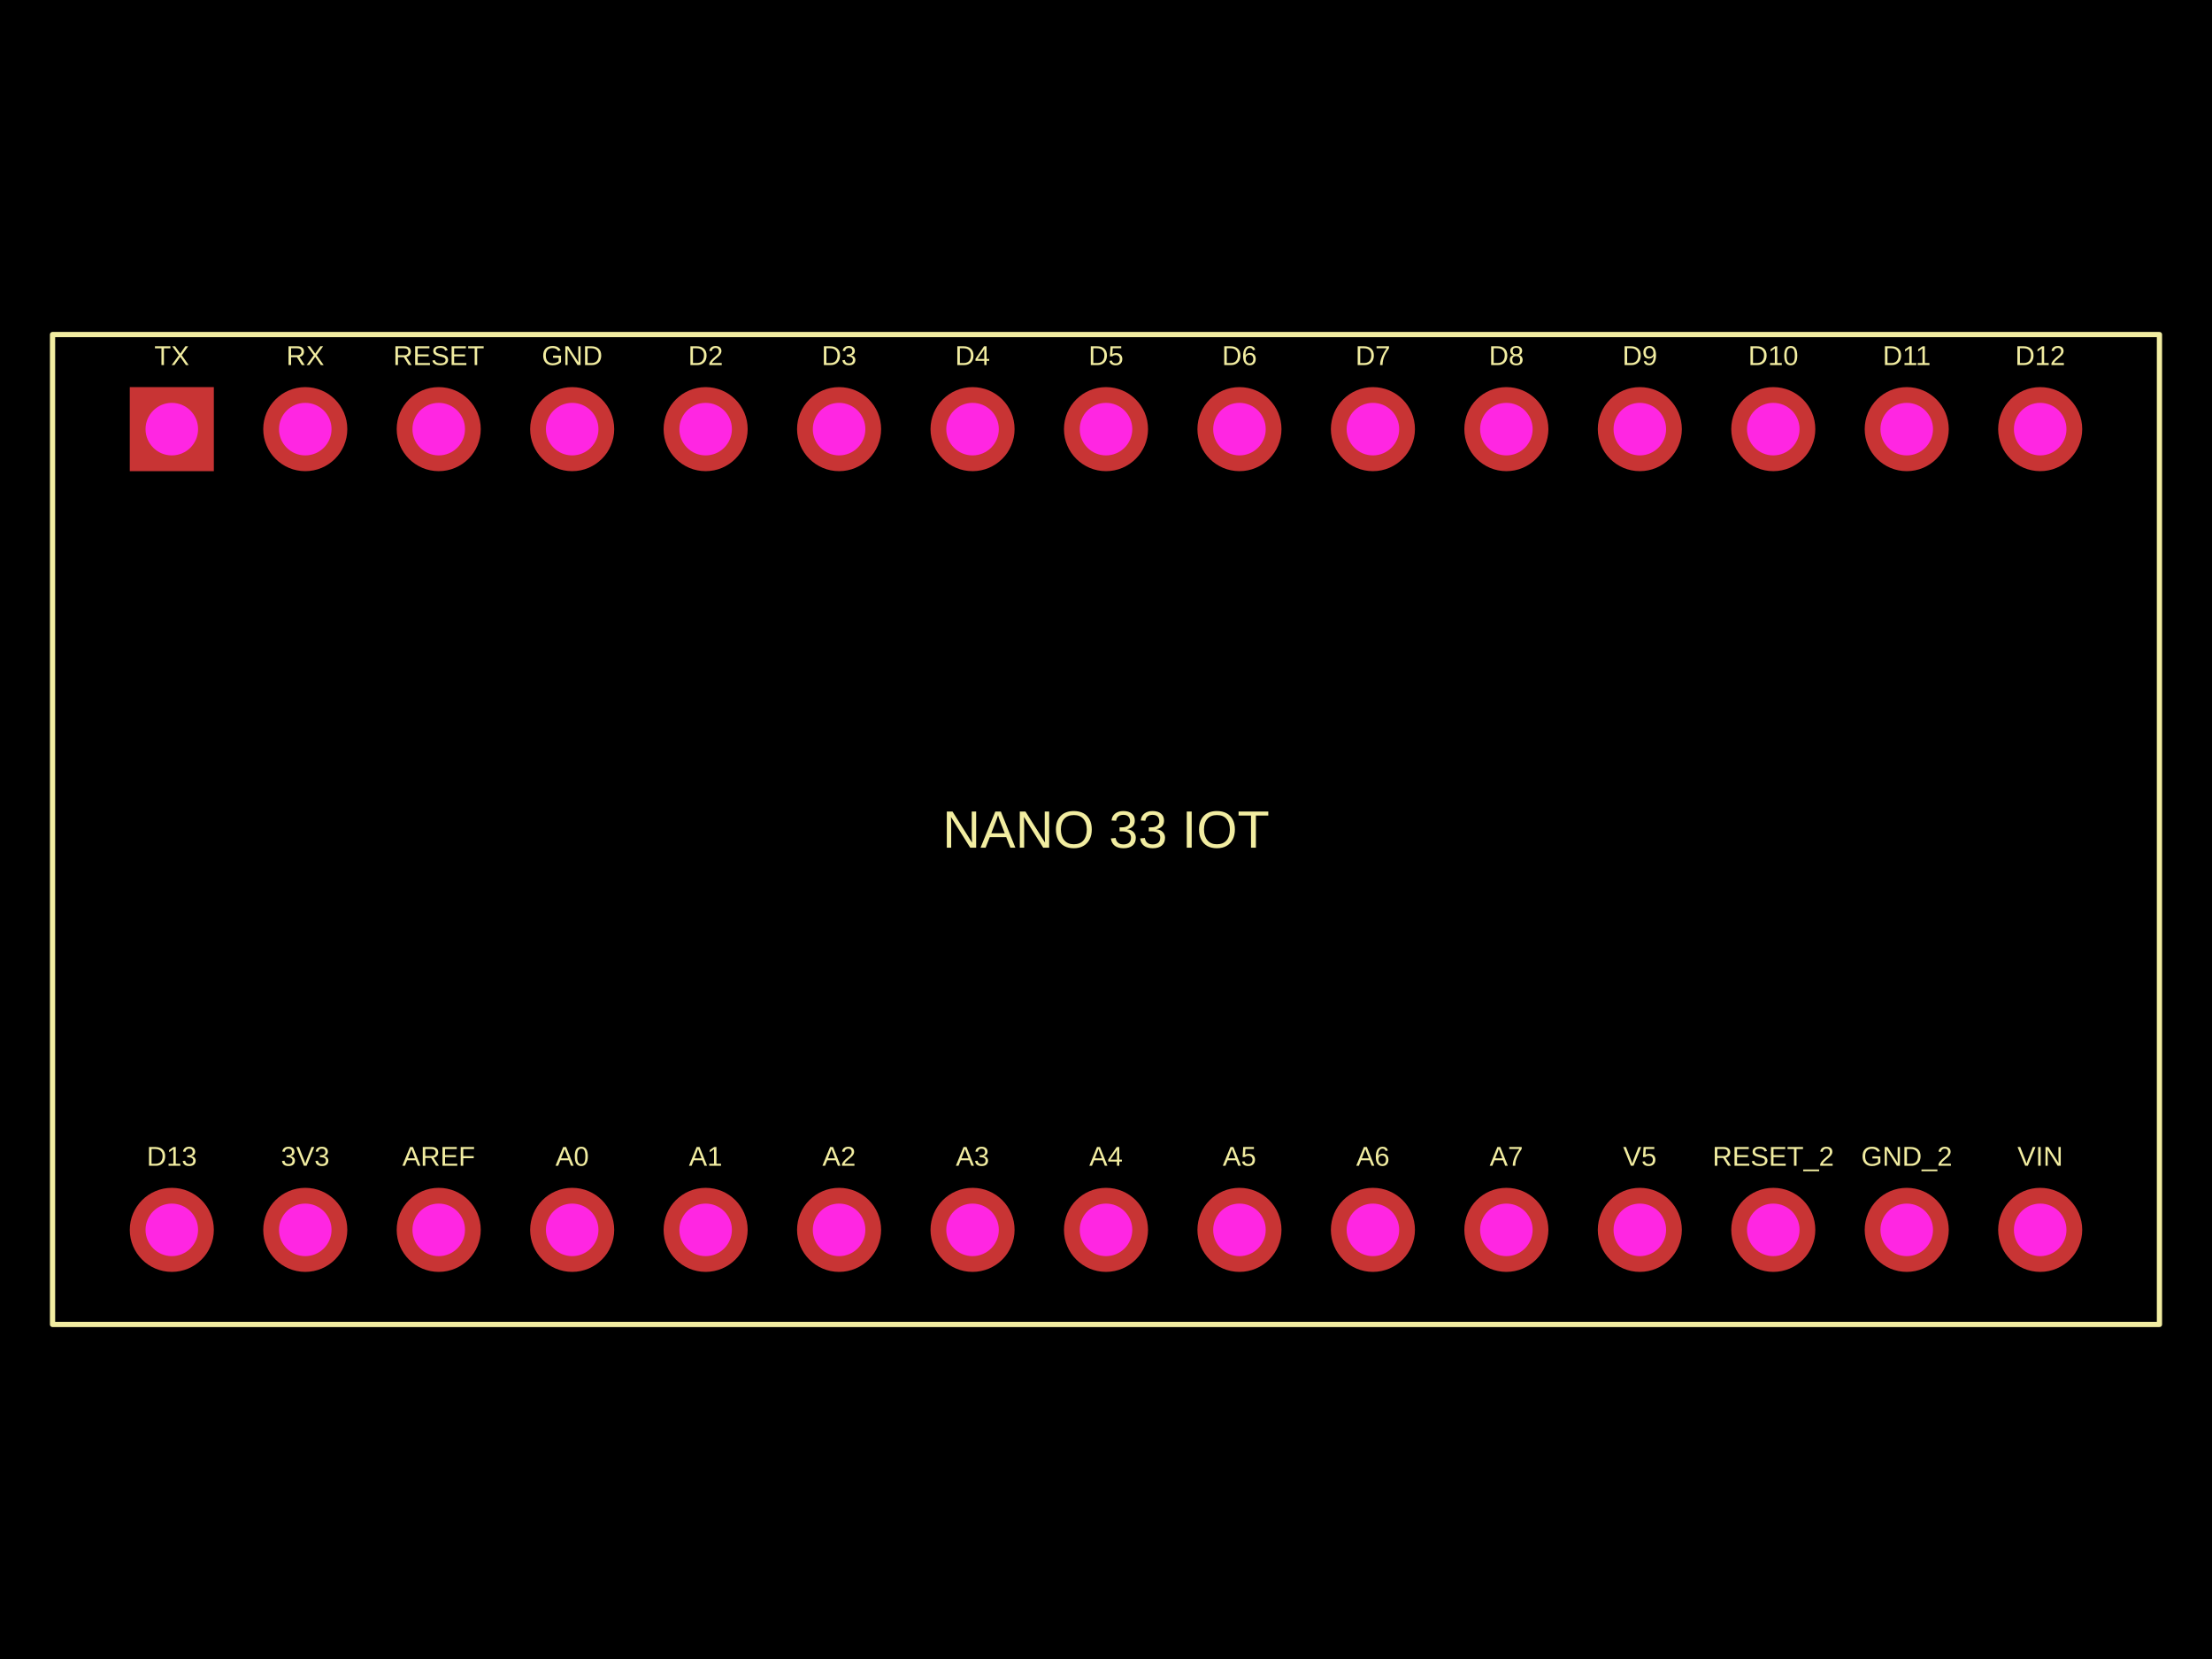
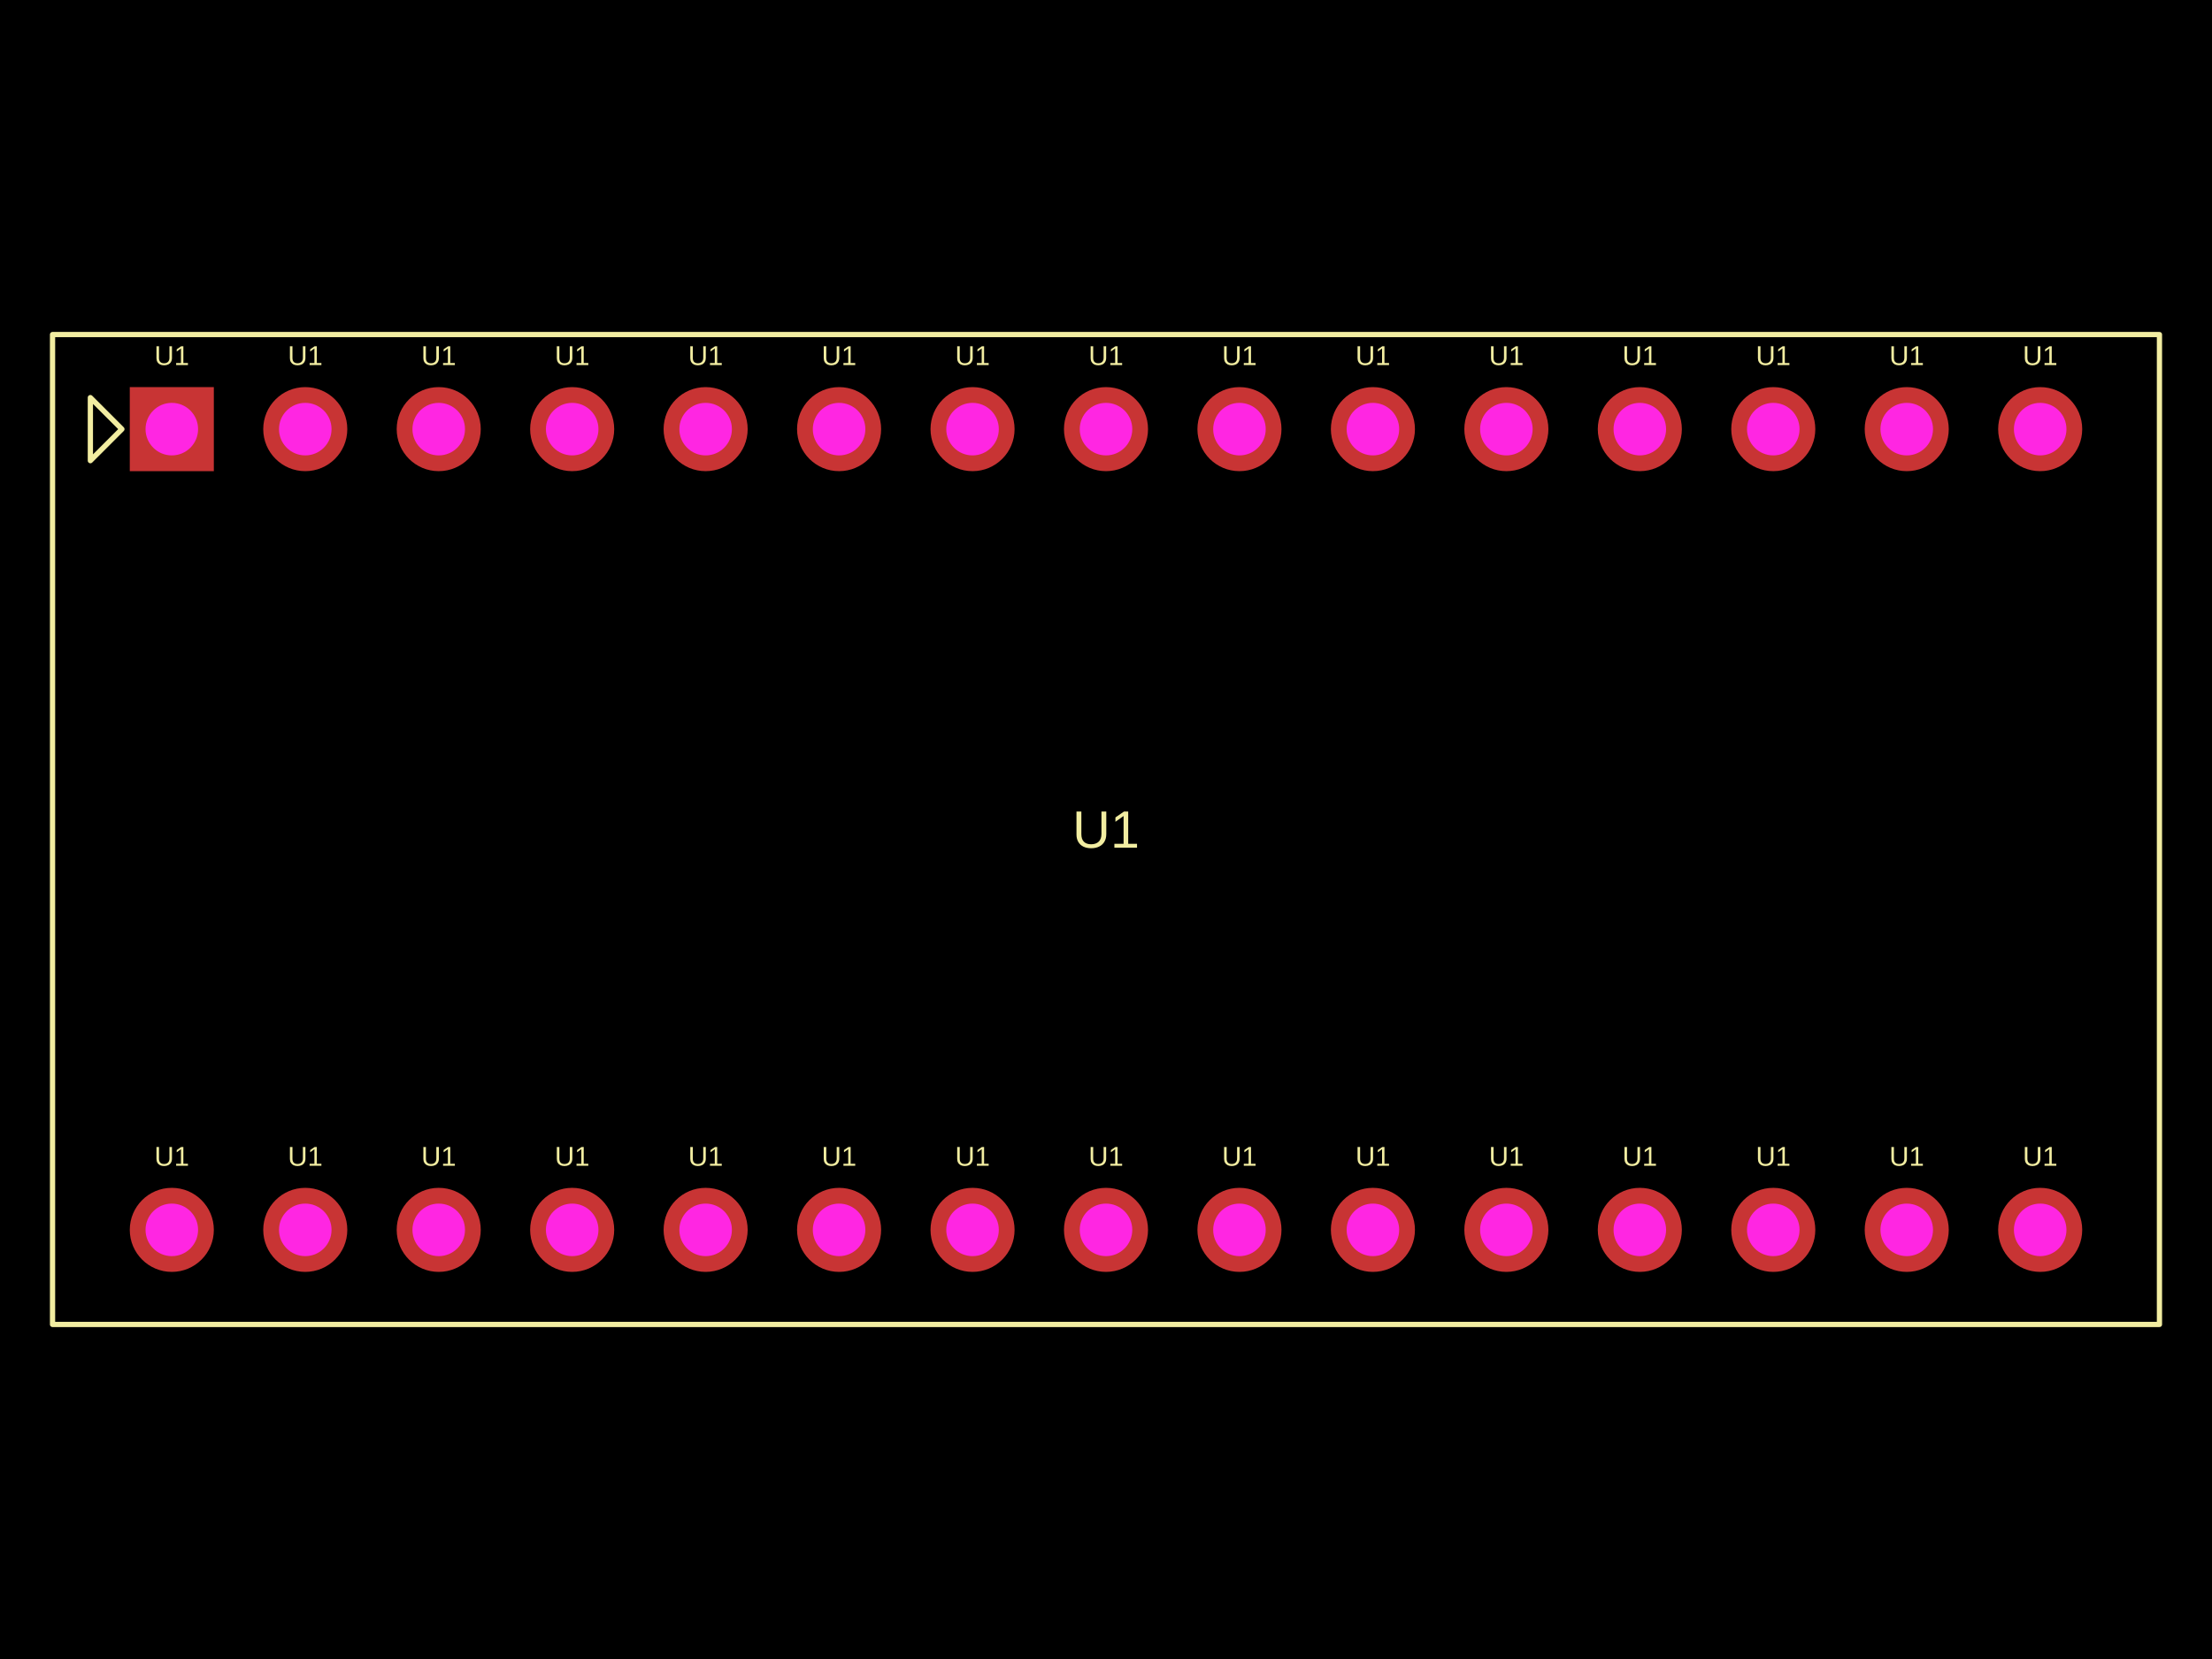
<svg xmlns="http://www.w3.org/2000/svg" width="800" height="600" data-software-used-string="@tscircuit/core@0.0.1580">
  <style />
  <rect class="boundary" x="0" y="0" fill="#000" width="800" height="600" data-type="pcb_background" data-pcb-layer="global" />
  <rect class="pcb-boundary" fill="none" stroke="#fff" stroke-width="0.3" x="19.002" y="120.998" width="761.995" height="358.005" data-type="pcb_boundary" data-pcb-layer="global" />
-   <text x="0" y="0" dx="0" dy="0" fill="#f2eda1" font-family="Arial, sans-serif" font-size="9.881" text-anchor="middle" dominant-baseline="central" transform="matrix(1,0,0,1,62.13777,128.5986)" class="pcb-silkscreen-text pcb-silkscreen-top" data-pcb-silkscreen-text-id="pcb_silkscreen_text_0" stroke="none" data-type="pcb_silkscreen_text" data-pcb-layer="top">TX</text>
-   <text x="0" y="0" dx="0" dy="0" fill="#f2eda1" font-family="Arial, sans-serif" font-size="9.881" text-anchor="middle" dominant-baseline="central" transform="matrix(1,0,0,1,110.4038,128.5986)" class="pcb-silkscreen-text pcb-silkscreen-top" data-pcb-silkscreen-text-id="pcb_silkscreen_text_1" stroke="none" data-type="pcb_silkscreen_text" data-pcb-layer="top">RX</text>
-   <text x="0" y="0" dx="0" dy="0" fill="#f2eda1" font-family="Arial, sans-serif" font-size="9.881" text-anchor="middle" dominant-baseline="central" transform="matrix(1,0,0,1,158.6698,128.5986)" class="pcb-silkscreen-text pcb-silkscreen-top" data-pcb-silkscreen-text-id="pcb_silkscreen_text_2" stroke="none" data-type="pcb_silkscreen_text" data-pcb-layer="top">RESET</text>
-   <text x="0" y="0" dx="0" dy="0" fill="#f2eda1" font-family="Arial, sans-serif" font-size="9.881" text-anchor="middle" dominant-baseline="central" transform="matrix(1,0,0,1,206.9359,128.5986)" class="pcb-silkscreen-text pcb-silkscreen-top" data-pcb-silkscreen-text-id="pcb_silkscreen_text_3" stroke="none" data-type="pcb_silkscreen_text" data-pcb-layer="top">GND</text>
-   <text x="0" y="0" dx="0" dy="0" fill="#f2eda1" font-family="Arial, sans-serif" font-size="9.881" text-anchor="middle" dominant-baseline="central" transform="matrix(1,0,0,1,255.2019,128.5986)" class="pcb-silkscreen-text pcb-silkscreen-top" data-pcb-silkscreen-text-id="pcb_silkscreen_text_4" stroke="none" data-type="pcb_silkscreen_text" data-pcb-layer="top">D2</text>
-   <text x="0" y="0" dx="0" dy="0" fill="#f2eda1" font-family="Arial, sans-serif" font-size="9.881" text-anchor="middle" dominant-baseline="central" transform="matrix(1,0,0,1,303.4679,128.5986)" class="pcb-silkscreen-text pcb-silkscreen-top" data-pcb-silkscreen-text-id="pcb_silkscreen_text_5" stroke="none" data-type="pcb_silkscreen_text" data-pcb-layer="top">D3</text>
-   <text x="0" y="0" dx="0" dy="0" fill="#f2eda1" font-family="Arial, sans-serif" font-size="9.881" text-anchor="middle" dominant-baseline="central" transform="matrix(1,0,0,1,351.734,128.5986)" class="pcb-silkscreen-text pcb-silkscreen-top" data-pcb-silkscreen-text-id="pcb_silkscreen_text_6" stroke="none" data-type="pcb_silkscreen_text" data-pcb-layer="top">D4</text>
-   <text x="0" y="0" dx="0" dy="0" fill="#f2eda1" font-family="Arial, sans-serif" font-size="9.881" text-anchor="middle" dominant-baseline="central" transform="matrix(1,0,0,1,400,128.5986)" class="pcb-silkscreen-text pcb-silkscreen-top" data-pcb-silkscreen-text-id="pcb_silkscreen_text_7" stroke="none" data-type="pcb_silkscreen_text" data-pcb-layer="top">D5</text>
-   <text x="0" y="0" dx="0" dy="0" fill="#f2eda1" font-family="Arial, sans-serif" font-size="9.881" text-anchor="middle" dominant-baseline="central" transform="matrix(1,0,0,1,448.266,128.5986)" class="pcb-silkscreen-text pcb-silkscreen-top" data-pcb-silkscreen-text-id="pcb_silkscreen_text_8" stroke="none" data-type="pcb_silkscreen_text" data-pcb-layer="top">D6</text>
-   <text x="0" y="0" dx="0" dy="0" fill="#f2eda1" font-family="Arial, sans-serif" font-size="9.881" text-anchor="middle" dominant-baseline="central" transform="matrix(1,0,0,1,496.5321,128.5986)" class="pcb-silkscreen-text pcb-silkscreen-top" data-pcb-silkscreen-text-id="pcb_silkscreen_text_9" stroke="none" data-type="pcb_silkscreen_text" data-pcb-layer="top">D7</text>
-   <text x="0" y="0" dx="0" dy="0" fill="#f2eda1" font-family="Arial, sans-serif" font-size="9.881" text-anchor="middle" dominant-baseline="central" transform="matrix(1,0,0,1,544.7981,128.5986)" class="pcb-silkscreen-text pcb-silkscreen-top" data-pcb-silkscreen-text-id="pcb_silkscreen_text_10" stroke="none" data-type="pcb_silkscreen_text" data-pcb-layer="top">D8</text>
-   <text x="0" y="0" dx="0" dy="0" fill="#f2eda1" font-family="Arial, sans-serif" font-size="9.881" text-anchor="middle" dominant-baseline="central" transform="matrix(1,0,0,1,593.0641,128.5986)" class="pcb-silkscreen-text pcb-silkscreen-top" data-pcb-silkscreen-text-id="pcb_silkscreen_text_11" stroke="none" data-type="pcb_silkscreen_text" data-pcb-layer="top">D9</text>
-   <text x="0" y="0" dx="0" dy="0" fill="#f2eda1" font-family="Arial, sans-serif" font-size="9.881" text-anchor="middle" dominant-baseline="central" transform="matrix(1,0,0,1,641.3302,128.5986)" class="pcb-silkscreen-text pcb-silkscreen-top" data-pcb-silkscreen-text-id="pcb_silkscreen_text_12" stroke="none" data-type="pcb_silkscreen_text" data-pcb-layer="top">D10</text>
-   <text x="0" y="0" dx="0" dy="0" fill="#f2eda1" font-family="Arial, sans-serif" font-size="9.881" text-anchor="middle" dominant-baseline="central" transform="matrix(1,0,0,1,689.5962,128.5986)" class="pcb-silkscreen-text pcb-silkscreen-top" data-pcb-silkscreen-text-id="pcb_silkscreen_text_13" stroke="none" data-type="pcb_silkscreen_text" data-pcb-layer="top">D11</text>
-   <text x="0" y="0" dx="0" dy="0" fill="#f2eda1" font-family="Arial, sans-serif" font-size="9.881" text-anchor="middle" dominant-baseline="central" transform="matrix(1,0,0,1,737.8622,128.5986)" class="pcb-silkscreen-text pcb-silkscreen-top" data-pcb-silkscreen-text-id="pcb_silkscreen_text_14" stroke="none" data-type="pcb_silkscreen_text" data-pcb-layer="top">D12</text>
-   <text x="0" y="0" dx="0" dy="0" fill="#f2eda1" font-family="Arial, sans-serif" font-size="9.881" text-anchor="middle" dominant-baseline="central" transform="matrix(1,0,0,1,62.13777,418.1948)" class="pcb-silkscreen-text pcb-silkscreen-top" data-pcb-silkscreen-text-id="pcb_silkscreen_text_15" stroke="none" data-type="pcb_silkscreen_text" data-pcb-layer="top">D13</text>
-   <text x="0" y="0" dx="0" dy="0" fill="#f2eda1" font-family="Arial, sans-serif" font-size="9.881" text-anchor="middle" dominant-baseline="central" transform="matrix(1,0,0,1,110.4038,418.1948)" class="pcb-silkscreen-text pcb-silkscreen-top" data-pcb-silkscreen-text-id="pcb_silkscreen_text_16" stroke="none" data-type="pcb_silkscreen_text" data-pcb-layer="top">3V3</text>
-   <text x="0" y="0" dx="0" dy="0" fill="#f2eda1" font-family="Arial, sans-serif" font-size="9.881" text-anchor="middle" dominant-baseline="central" transform="matrix(1,0,0,1,158.6698,418.1948)" class="pcb-silkscreen-text pcb-silkscreen-top" data-pcb-silkscreen-text-id="pcb_silkscreen_text_17" stroke="none" data-type="pcb_silkscreen_text" data-pcb-layer="top">AREF</text>
-   <text x="0" y="0" dx="0" dy="0" fill="#f2eda1" font-family="Arial, sans-serif" font-size="9.881" text-anchor="middle" dominant-baseline="central" transform="matrix(1,0,0,1,206.9359,418.1948)" class="pcb-silkscreen-text pcb-silkscreen-top" data-pcb-silkscreen-text-id="pcb_silkscreen_text_18" stroke="none" data-type="pcb_silkscreen_text" data-pcb-layer="top">A0</text>
-   <text x="0" y="0" dx="0" dy="0" fill="#f2eda1" font-family="Arial, sans-serif" font-size="9.881" text-anchor="middle" dominant-baseline="central" transform="matrix(1,0,0,1,255.2019,418.1948)" class="pcb-silkscreen-text pcb-silkscreen-top" data-pcb-silkscreen-text-id="pcb_silkscreen_text_19" stroke="none" data-type="pcb_silkscreen_text" data-pcb-layer="top">A1</text>
-   <text x="0" y="0" dx="0" dy="0" fill="#f2eda1" font-family="Arial, sans-serif" font-size="9.881" text-anchor="middle" dominant-baseline="central" transform="matrix(1,0,0,1,303.4679,418.1948)" class="pcb-silkscreen-text pcb-silkscreen-top" data-pcb-silkscreen-text-id="pcb_silkscreen_text_20" stroke="none" data-type="pcb_silkscreen_text" data-pcb-layer="top">A2</text>
-   <text x="0" y="0" dx="0" dy="0" fill="#f2eda1" font-family="Arial, sans-serif" font-size="9.881" text-anchor="middle" dominant-baseline="central" transform="matrix(1,0,0,1,351.734,418.1948)" class="pcb-silkscreen-text pcb-silkscreen-top" data-pcb-silkscreen-text-id="pcb_silkscreen_text_21" stroke="none" data-type="pcb_silkscreen_text" data-pcb-layer="top">A3</text>
-   <text x="0" y="0" dx="0" dy="0" fill="#f2eda1" font-family="Arial, sans-serif" font-size="9.881" text-anchor="middle" dominant-baseline="central" transform="matrix(1,0,0,1,400,418.1948)" class="pcb-silkscreen-text pcb-silkscreen-top" data-pcb-silkscreen-text-id="pcb_silkscreen_text_22" stroke="none" data-type="pcb_silkscreen_text" data-pcb-layer="top">A4</text>
-   <text x="0" y="0" dx="0" dy="0" fill="#f2eda1" font-family="Arial, sans-serif" font-size="9.881" text-anchor="middle" dominant-baseline="central" transform="matrix(1,0,0,1,448.266,418.1948)" class="pcb-silkscreen-text pcb-silkscreen-top" data-pcb-silkscreen-text-id="pcb_silkscreen_text_23" stroke="none" data-type="pcb_silkscreen_text" data-pcb-layer="top">A5</text>
-   <text x="0" y="0" dx="0" dy="0" fill="#f2eda1" font-family="Arial, sans-serif" font-size="9.881" text-anchor="middle" dominant-baseline="central" transform="matrix(1,0,0,1,496.5321,418.1948)" class="pcb-silkscreen-text pcb-silkscreen-top" data-pcb-silkscreen-text-id="pcb_silkscreen_text_24" stroke="none" data-type="pcb_silkscreen_text" data-pcb-layer="top">A6</text>
-   <text x="0" y="0" dx="0" dy="0" fill="#f2eda1" font-family="Arial, sans-serif" font-size="9.881" text-anchor="middle" dominant-baseline="central" transform="matrix(1,0,0,1,544.7981,418.1948)" class="pcb-silkscreen-text pcb-silkscreen-top" data-pcb-silkscreen-text-id="pcb_silkscreen_text_25" stroke="none" data-type="pcb_silkscreen_text" data-pcb-layer="top">A7</text>
-   <text x="0" y="0" dx="0" dy="0" fill="#f2eda1" font-family="Arial, sans-serif" font-size="9.881" text-anchor="middle" dominant-baseline="central" transform="matrix(1,0,0,1,593.0641,418.1948)" class="pcb-silkscreen-text pcb-silkscreen-top" data-pcb-silkscreen-text-id="pcb_silkscreen_text_26" stroke="none" data-type="pcb_silkscreen_text" data-pcb-layer="top">V5</text>
-   <text x="0" y="0" dx="0" dy="0" fill="#f2eda1" font-family="Arial, sans-serif" font-size="9.881" text-anchor="middle" dominant-baseline="central" transform="matrix(1,0,0,1,641.3302,418.1948)" class="pcb-silkscreen-text pcb-silkscreen-top" data-pcb-silkscreen-text-id="pcb_silkscreen_text_27" stroke="none" data-type="pcb_silkscreen_text" data-pcb-layer="top">RESET_2</text>
-   <text x="0" y="0" dx="0" dy="0" fill="#f2eda1" font-family="Arial, sans-serif" font-size="9.881" text-anchor="middle" dominant-baseline="central" transform="matrix(1,0,0,1,689.5962,418.1948)" class="pcb-silkscreen-text pcb-silkscreen-top" data-pcb-silkscreen-text-id="pcb_silkscreen_text_28" stroke="none" data-type="pcb_silkscreen_text" data-pcb-layer="top">GND_2</text>
-   <text x="0" y="0" dx="0" dy="0" fill="#f2eda1" font-family="Arial, sans-serif" font-size="9.881" text-anchor="middle" dominant-baseline="central" transform="matrix(1,0,0,1,737.8622,418.1948)" class="pcb-silkscreen-text pcb-silkscreen-top" data-pcb-silkscreen-text-id="pcb_silkscreen_text_29" stroke="none" data-type="pcb_silkscreen_text" data-pcb-layer="top">VIN</text>
+   <text x="0" y="0" dx="0" dy="0" fill="#f2eda1" font-family="Arial, sans-serif" font-size="9.881" text-anchor="middle" dominant-baseline="central" transform="matrix(1,0,0,1,62.13777,128.5986)" class="pcb-silkscreen-text pcb-silkscreen-top" data-pcb-silkscreen-text-id="pcb_silkscreen_text_0" stroke="none" data-type="pcb_silkscreen_text" data-pcb-layer="top">U1</text>
+   <text x="0" y="0" dx="0" dy="0" fill="#f2eda1" font-family="Arial, sans-serif" font-size="9.881" text-anchor="middle" dominant-baseline="central" transform="matrix(1,0,0,1,110.4038,128.5986)" class="pcb-silkscreen-text pcb-silkscreen-top" data-pcb-silkscreen-text-id="pcb_silkscreen_text_1" stroke="none" data-type="pcb_silkscreen_text" data-pcb-layer="top">U1</text>
+   <text x="0" y="0" dx="0" dy="0" fill="#f2eda1" font-family="Arial, sans-serif" font-size="9.881" text-anchor="middle" dominant-baseline="central" transform="matrix(1,0,0,1,158.6698,128.5986)" class="pcb-silkscreen-text pcb-silkscreen-top" data-pcb-silkscreen-text-id="pcb_silkscreen_text_2" stroke="none" data-type="pcb_silkscreen_text" data-pcb-layer="top">U1</text>
+   <text x="0" y="0" dx="0" dy="0" fill="#f2eda1" font-family="Arial, sans-serif" font-size="9.881" text-anchor="middle" dominant-baseline="central" transform="matrix(1,0,0,1,206.9359,128.5986)" class="pcb-silkscreen-text pcb-silkscreen-top" data-pcb-silkscreen-text-id="pcb_silkscreen_text_3" stroke="none" data-type="pcb_silkscreen_text" data-pcb-layer="top">U1</text>
+   <text x="0" y="0" dx="0" dy="0" fill="#f2eda1" font-family="Arial, sans-serif" font-size="9.881" text-anchor="middle" dominant-baseline="central" transform="matrix(1,0,0,1,255.2019,128.5986)" class="pcb-silkscreen-text pcb-silkscreen-top" data-pcb-silkscreen-text-id="pcb_silkscreen_text_4" stroke="none" data-type="pcb_silkscreen_text" data-pcb-layer="top">U1</text>
+   <text x="0" y="0" dx="0" dy="0" fill="#f2eda1" font-family="Arial, sans-serif" font-size="9.881" text-anchor="middle" dominant-baseline="central" transform="matrix(1,0,0,1,303.4679,128.5986)" class="pcb-silkscreen-text pcb-silkscreen-top" data-pcb-silkscreen-text-id="pcb_silkscreen_text_5" stroke="none" data-type="pcb_silkscreen_text" data-pcb-layer="top">U1</text>
+   <text x="0" y="0" dx="0" dy="0" fill="#f2eda1" font-family="Arial, sans-serif" font-size="9.881" text-anchor="middle" dominant-baseline="central" transform="matrix(1,0,0,1,351.734,128.5986)" class="pcb-silkscreen-text pcb-silkscreen-top" data-pcb-silkscreen-text-id="pcb_silkscreen_text_6" stroke="none" data-type="pcb_silkscreen_text" data-pcb-layer="top">U1</text>
+   <text x="0" y="0" dx="0" dy="0" fill="#f2eda1" font-family="Arial, sans-serif" font-size="9.881" text-anchor="middle" dominant-baseline="central" transform="matrix(1,0,0,1,400,128.5986)" class="pcb-silkscreen-text pcb-silkscreen-top" data-pcb-silkscreen-text-id="pcb_silkscreen_text_7" stroke="none" data-type="pcb_silkscreen_text" data-pcb-layer="top">U1</text>
+   <text x="0" y="0" dx="0" dy="0" fill="#f2eda1" font-family="Arial, sans-serif" font-size="9.881" text-anchor="middle" dominant-baseline="central" transform="matrix(1,0,0,1,448.266,128.5986)" class="pcb-silkscreen-text pcb-silkscreen-top" data-pcb-silkscreen-text-id="pcb_silkscreen_text_8" stroke="none" data-type="pcb_silkscreen_text" data-pcb-layer="top">U1</text>
+   <text x="0" y="0" dx="0" dy="0" fill="#f2eda1" font-family="Arial, sans-serif" font-size="9.881" text-anchor="middle" dominant-baseline="central" transform="matrix(1,0,0,1,496.5321,128.5986)" class="pcb-silkscreen-text pcb-silkscreen-top" data-pcb-silkscreen-text-id="pcb_silkscreen_text_9" stroke="none" data-type="pcb_silkscreen_text" data-pcb-layer="top">U1</text>
+   <text x="0" y="0" dx="0" dy="0" fill="#f2eda1" font-family="Arial, sans-serif" font-size="9.881" text-anchor="middle" dominant-baseline="central" transform="matrix(1,0,0,1,544.7981,128.5986)" class="pcb-silkscreen-text pcb-silkscreen-top" data-pcb-silkscreen-text-id="pcb_silkscreen_text_10" stroke="none" data-type="pcb_silkscreen_text" data-pcb-layer="top">U1</text>
+   <text x="0" y="0" dx="0" dy="0" fill="#f2eda1" font-family="Arial, sans-serif" font-size="9.881" text-anchor="middle" dominant-baseline="central" transform="matrix(1,0,0,1,593.0641,128.5986)" class="pcb-silkscreen-text pcb-silkscreen-top" data-pcb-silkscreen-text-id="pcb_silkscreen_text_11" stroke="none" data-type="pcb_silkscreen_text" data-pcb-layer="top">U1</text>
+   <text x="0" y="0" dx="0" dy="0" fill="#f2eda1" font-family="Arial, sans-serif" font-size="9.881" text-anchor="middle" dominant-baseline="central" transform="matrix(1,0,0,1,641.3302,128.5986)" class="pcb-silkscreen-text pcb-silkscreen-top" data-pcb-silkscreen-text-id="pcb_silkscreen_text_12" stroke="none" data-type="pcb_silkscreen_text" data-pcb-layer="top">U1</text>
+   <text x="0" y="0" dx="0" dy="0" fill="#f2eda1" font-family="Arial, sans-serif" font-size="9.881" text-anchor="middle" dominant-baseline="central" transform="matrix(1,0,0,1,689.5962,128.5986)" class="pcb-silkscreen-text pcb-silkscreen-top" data-pcb-silkscreen-text-id="pcb_silkscreen_text_13" stroke="none" data-type="pcb_silkscreen_text" data-pcb-layer="top">U1</text>
+   <text x="0" y="0" dx="0" dy="0" fill="#f2eda1" font-family="Arial, sans-serif" font-size="9.881" text-anchor="middle" dominant-baseline="central" transform="matrix(1,0,0,1,737.8622,128.5986)" class="pcb-silkscreen-text pcb-silkscreen-top" data-pcb-silkscreen-text-id="pcb_silkscreen_text_14" stroke="none" data-type="pcb_silkscreen_text" data-pcb-layer="top">U1</text>
+   <text x="0" y="0" dx="0" dy="0" fill="#f2eda1" font-family="Arial, sans-serif" font-size="9.881" text-anchor="middle" dominant-baseline="central" transform="matrix(1,0,0,1,62.13777,418.1948)" class="pcb-silkscreen-text pcb-silkscreen-top" data-pcb-silkscreen-text-id="pcb_silkscreen_text_15" stroke="none" data-type="pcb_silkscreen_text" data-pcb-layer="top">U1</text>
+   <text x="0" y="0" dx="0" dy="0" fill="#f2eda1" font-family="Arial, sans-serif" font-size="9.881" text-anchor="middle" dominant-baseline="central" transform="matrix(1,0,0,1,110.4038,418.1948)" class="pcb-silkscreen-text pcb-silkscreen-top" data-pcb-silkscreen-text-id="pcb_silkscreen_text_16" stroke="none" data-type="pcb_silkscreen_text" data-pcb-layer="top">U1</text>
+   <text x="0" y="0" dx="0" dy="0" fill="#f2eda1" font-family="Arial, sans-serif" font-size="9.881" text-anchor="middle" dominant-baseline="central" transform="matrix(1,0,0,1,158.6698,418.1948)" class="pcb-silkscreen-text pcb-silkscreen-top" data-pcb-silkscreen-text-id="pcb_silkscreen_text_17" stroke="none" data-type="pcb_silkscreen_text" data-pcb-layer="top">U1</text>
+   <text x="0" y="0" dx="0" dy="0" fill="#f2eda1" font-family="Arial, sans-serif" font-size="9.881" text-anchor="middle" dominant-baseline="central" transform="matrix(1,0,0,1,206.9359,418.1948)" class="pcb-silkscreen-text pcb-silkscreen-top" data-pcb-silkscreen-text-id="pcb_silkscreen_text_18" stroke="none" data-type="pcb_silkscreen_text" data-pcb-layer="top">U1</text>
+   <text x="0" y="0" dx="0" dy="0" fill="#f2eda1" font-family="Arial, sans-serif" font-size="9.881" text-anchor="middle" dominant-baseline="central" transform="matrix(1,0,0,1,255.2019,418.1948)" class="pcb-silkscreen-text pcb-silkscreen-top" data-pcb-silkscreen-text-id="pcb_silkscreen_text_19" stroke="none" data-type="pcb_silkscreen_text" data-pcb-layer="top">U1</text>
+   <text x="0" y="0" dx="0" dy="0" fill="#f2eda1" font-family="Arial, sans-serif" font-size="9.881" text-anchor="middle" dominant-baseline="central" transform="matrix(1,0,0,1,303.4679,418.1948)" class="pcb-silkscreen-text pcb-silkscreen-top" data-pcb-silkscreen-text-id="pcb_silkscreen_text_20" stroke="none" data-type="pcb_silkscreen_text" data-pcb-layer="top">U1</text>
+   <text x="0" y="0" dx="0" dy="0" fill="#f2eda1" font-family="Arial, sans-serif" font-size="9.881" text-anchor="middle" dominant-baseline="central" transform="matrix(1,0,0,1,351.734,418.1948)" class="pcb-silkscreen-text pcb-silkscreen-top" data-pcb-silkscreen-text-id="pcb_silkscreen_text_21" stroke="none" data-type="pcb_silkscreen_text" data-pcb-layer="top">U1</text>
+   <text x="0" y="0" dx="0" dy="0" fill="#f2eda1" font-family="Arial, sans-serif" font-size="9.881" text-anchor="middle" dominant-baseline="central" transform="matrix(1,0,0,1,400,418.1948)" class="pcb-silkscreen-text pcb-silkscreen-top" data-pcb-silkscreen-text-id="pcb_silkscreen_text_22" stroke="none" data-type="pcb_silkscreen_text" data-pcb-layer="top">U1</text>
+   <text x="0" y="0" dx="0" dy="0" fill="#f2eda1" font-family="Arial, sans-serif" font-size="9.881" text-anchor="middle" dominant-baseline="central" transform="matrix(1,0,0,1,448.266,418.1948)" class="pcb-silkscreen-text pcb-silkscreen-top" data-pcb-silkscreen-text-id="pcb_silkscreen_text_23" stroke="none" data-type="pcb_silkscreen_text" data-pcb-layer="top">U1</text>
+   <text x="0" y="0" dx="0" dy="0" fill="#f2eda1" font-family="Arial, sans-serif" font-size="9.881" text-anchor="middle" dominant-baseline="central" transform="matrix(1,0,0,1,496.5321,418.1948)" class="pcb-silkscreen-text pcb-silkscreen-top" data-pcb-silkscreen-text-id="pcb_silkscreen_text_24" stroke="none" data-type="pcb_silkscreen_text" data-pcb-layer="top">U1</text>
+   <text x="0" y="0" dx="0" dy="0" fill="#f2eda1" font-family="Arial, sans-serif" font-size="9.881" text-anchor="middle" dominant-baseline="central" transform="matrix(1,0,0,1,544.7981,418.1948)" class="pcb-silkscreen-text pcb-silkscreen-top" data-pcb-silkscreen-text-id="pcb_silkscreen_text_25" stroke="none" data-type="pcb_silkscreen_text" data-pcb-layer="top">U1</text>
+   <text x="0" y="0" dx="0" dy="0" fill="#f2eda1" font-family="Arial, sans-serif" font-size="9.881" text-anchor="middle" dominant-baseline="central" transform="matrix(1,0,0,1,593.0641,418.1948)" class="pcb-silkscreen-text pcb-silkscreen-top" data-pcb-silkscreen-text-id="pcb_silkscreen_text_26" stroke="none" data-type="pcb_silkscreen_text" data-pcb-layer="top">U1</text>
+   <text x="0" y="0" dx="0" dy="0" fill="#f2eda1" font-family="Arial, sans-serif" font-size="9.881" text-anchor="middle" dominant-baseline="central" transform="matrix(1,0,0,1,641.3302,418.1948)" class="pcb-silkscreen-text pcb-silkscreen-top" data-pcb-silkscreen-text-id="pcb_silkscreen_text_27" stroke="none" data-type="pcb_silkscreen_text" data-pcb-layer="top">U1</text>
+   <text x="0" y="0" dx="0" dy="0" fill="#f2eda1" font-family="Arial, sans-serif" font-size="9.881" text-anchor="middle" dominant-baseline="central" transform="matrix(1,0,0,1,689.5962,418.1948)" class="pcb-silkscreen-text pcb-silkscreen-top" data-pcb-silkscreen-text-id="pcb_silkscreen_text_28" stroke="none" data-type="pcb_silkscreen_text" data-pcb-layer="top">U1</text>
+   <text x="0" y="0" dx="0" dy="0" fill="#f2eda1" font-family="Arial, sans-serif" font-size="9.881" text-anchor="middle" dominant-baseline="central" transform="matrix(1,0,0,1,737.8622,418.1948)" class="pcb-silkscreen-text pcb-silkscreen-top" data-pcb-silkscreen-text-id="pcb_silkscreen_text_29" stroke="none" data-type="pcb_silkscreen_text" data-pcb-layer="top">U1</text>
  <path class="pcb-silkscreen pcb-silkscreen-top" d="M 19.002 479.002 L 780.998 479.002 L 780.998 120.998 L 19.002 120.998 L 19.002 479.002 Z" fill="none" stroke="#f2eda1" stroke-width="1.9" stroke-linecap="round" stroke-linejoin="round" data-pcb-component-id="pcb_component_0" data-pcb-silkscreen-path-id="pcb_silkscreen_path_0" data-type="pcb_silkscreen_path" data-pcb-layer="top" />
-   <text x="0" y="0" dx="0" dy="0" fill="#f2eda1" font-family="Arial, sans-serif" font-size="19.002" text-anchor="middle" dominant-baseline="central" transform="matrix(1,0,0,1,400,300)" class="pcb-silkscreen-text pcb-silkscreen-top" data-pcb-silkscreen-text-id="pcb_silkscreen_text_30" stroke="none" data-type="pcb_silkscreen_text" data-pcb-layer="top">NANO 33 IOT</text>
+   <path class="pcb-silkscreen pcb-silkscreen-top" d="M 44.086 155.202 L 32.684 166.603 L 32.684 143.8 L 44.086 155.202 Z" fill="none" stroke="#f2eda1" stroke-width="1.9" stroke-linecap="round" stroke-linejoin="round" data-pcb-component-id="pcb_component_0" data-pcb-silkscreen-path-id="pcb_silkscreen_path_1" data-type="pcb_silkscreen_path" data-pcb-layer="top" />
+   <text x="0" y="0" dx="0" dy="0" fill="#f2eda1" font-family="Arial, sans-serif" font-size="19.002" text-anchor="middle" dominant-baseline="central" transform="matrix(1,0,0,1,400,300)" class="pcb-silkscreen-text pcb-silkscreen-top" data-pcb-silkscreen-text-id="pcb_silkscreen_text_30" stroke="none" data-type="pcb_silkscreen_text" data-pcb-layer="top">U1</text>
  <g data-type="pcb_plated_hole" data-pcb-layer="through" data-pad-name="U1.TX">
    <rect class="pcb-hole-outer-pad" fill="rgb(200, 52, 52)" x="46.936" y="140" width="30.404" height="30.404" data-type="pcb_plated_hole" data-pcb-layer="top" />
    <circle class="pcb-hole-inner" fill="#FF26E2" cx="62.138" cy="155.202" r="9.501" data-type="pcb_plated_hole_drill" data-pcb-layer="drill" />
  </g>
  <g data-type="pcb_plated_hole" data-pcb-layer="through" data-pad-name="U1.RX">
    <circle class="pcb-hole-outer" fill="rgb(200, 52, 52)" cx="110.404" cy="155.202" r="15.202" data-type="pcb_plated_hole" data-pcb-layer="top" />
    <circle class="pcb-hole-inner" fill="#FF26E2" cx="110.404" cy="155.202" r="9.501" data-type="pcb_plated_hole_drill" data-pcb-layer="drill" />
  </g>
  <g data-type="pcb_plated_hole" data-pcb-layer="through" data-pad-name="U1.RESET">
    <circle class="pcb-hole-outer" fill="rgb(200, 52, 52)" cx="158.67" cy="155.202" r="15.202" data-type="pcb_plated_hole" data-pcb-layer="top" />
    <circle class="pcb-hole-inner" fill="#FF26E2" cx="158.67" cy="155.202" r="9.501" data-type="pcb_plated_hole_drill" data-pcb-layer="drill" />
  </g>
  <g data-type="pcb_plated_hole" data-pcb-layer="through" data-pad-name="U1.GND">
    <circle class="pcb-hole-outer" fill="rgb(200, 52, 52)" cx="206.936" cy="155.202" r="15.202" data-type="pcb_plated_hole" data-pcb-layer="top" />
    <circle class="pcb-hole-inner" fill="#FF26E2" cx="206.936" cy="155.202" r="9.501" data-type="pcb_plated_hole_drill" data-pcb-layer="drill" />
  </g>
  <g data-type="pcb_plated_hole" data-pcb-layer="through" data-pad-name="U1.D2">
    <circle class="pcb-hole-outer" fill="rgb(200, 52, 52)" cx="255.202" cy="155.202" r="15.202" data-type="pcb_plated_hole" data-pcb-layer="top" />
    <circle class="pcb-hole-inner" fill="#FF26E2" cx="255.202" cy="155.202" r="9.501" data-type="pcb_plated_hole_drill" data-pcb-layer="drill" />
  </g>
  <g data-type="pcb_plated_hole" data-pcb-layer="through" data-pad-name="U1.D3">
    <circle class="pcb-hole-outer" fill="rgb(200, 52, 52)" cx="303.468" cy="155.202" r="15.202" data-type="pcb_plated_hole" data-pcb-layer="top" />
    <circle class="pcb-hole-inner" fill="#FF26E2" cx="303.468" cy="155.202" r="9.501" data-type="pcb_plated_hole_drill" data-pcb-layer="drill" />
  </g>
  <g data-type="pcb_plated_hole" data-pcb-layer="through" data-pad-name="U1.D4">
    <circle class="pcb-hole-outer" fill="rgb(200, 52, 52)" cx="351.734" cy="155.202" r="15.202" data-type="pcb_plated_hole" data-pcb-layer="top" />
    <circle class="pcb-hole-inner" fill="#FF26E2" cx="351.734" cy="155.202" r="9.501" data-type="pcb_plated_hole_drill" data-pcb-layer="drill" />
  </g>
  <g data-type="pcb_plated_hole" data-pcb-layer="through" data-pad-name="U1.D5">
    <circle class="pcb-hole-outer" fill="rgb(200, 52, 52)" cx="400" cy="155.202" r="15.202" data-type="pcb_plated_hole" data-pcb-layer="top" />
    <circle class="pcb-hole-inner" fill="#FF26E2" cx="400" cy="155.202" r="9.501" data-type="pcb_plated_hole_drill" data-pcb-layer="drill" />
  </g>
  <g data-type="pcb_plated_hole" data-pcb-layer="through" data-pad-name="U1.D6">
    <circle class="pcb-hole-outer" fill="rgb(200, 52, 52)" cx="448.266" cy="155.202" r="15.202" data-type="pcb_plated_hole" data-pcb-layer="top" />
    <circle class="pcb-hole-inner" fill="#FF26E2" cx="448.266" cy="155.202" r="9.501" data-type="pcb_plated_hole_drill" data-pcb-layer="drill" />
  </g>
  <g data-type="pcb_plated_hole" data-pcb-layer="through" data-pad-name="U1.D7">
    <circle class="pcb-hole-outer" fill="rgb(200, 52, 52)" cx="496.532" cy="155.202" r="15.202" data-type="pcb_plated_hole" data-pcb-layer="top" />
    <circle class="pcb-hole-inner" fill="#FF26E2" cx="496.532" cy="155.202" r="9.501" data-type="pcb_plated_hole_drill" data-pcb-layer="drill" />
  </g>
  <g data-type="pcb_plated_hole" data-pcb-layer="through" data-pad-name="U1.D8">
    <circle class="pcb-hole-outer" fill="rgb(200, 52, 52)" cx="544.798" cy="155.202" r="15.202" data-type="pcb_plated_hole" data-pcb-layer="top" />
    <circle class="pcb-hole-inner" fill="#FF26E2" cx="544.798" cy="155.202" r="9.501" data-type="pcb_plated_hole_drill" data-pcb-layer="drill" />
  </g>
  <g data-type="pcb_plated_hole" data-pcb-layer="through" data-pad-name="U1.D9">
    <circle class="pcb-hole-outer" fill="rgb(200, 52, 52)" cx="593.064" cy="155.202" r="15.202" data-type="pcb_plated_hole" data-pcb-layer="top" />
    <circle class="pcb-hole-inner" fill="#FF26E2" cx="593.064" cy="155.202" r="9.501" data-type="pcb_plated_hole_drill" data-pcb-layer="drill" />
  </g>
  <g data-type="pcb_plated_hole" data-pcb-layer="through" data-pad-name="U1.D10">
    <circle class="pcb-hole-outer" fill="rgb(200, 52, 52)" cx="641.33" cy="155.202" r="15.202" data-type="pcb_plated_hole" data-pcb-layer="top" />
    <circle class="pcb-hole-inner" fill="#FF26E2" cx="641.33" cy="155.202" r="9.501" data-type="pcb_plated_hole_drill" data-pcb-layer="drill" />
  </g>
  <g data-type="pcb_plated_hole" data-pcb-layer="through" data-pad-name="U1.D11">
    <circle class="pcb-hole-outer" fill="rgb(200, 52, 52)" cx="689.596" cy="155.202" r="15.202" data-type="pcb_plated_hole" data-pcb-layer="top" />
    <circle class="pcb-hole-inner" fill="#FF26E2" cx="689.596" cy="155.202" r="9.501" data-type="pcb_plated_hole_drill" data-pcb-layer="drill" />
  </g>
  <g data-type="pcb_plated_hole" data-pcb-layer="through" data-pad-name="U1.D12">
    <circle class="pcb-hole-outer" fill="rgb(200, 52, 52)" cx="737.862" cy="155.202" r="15.202" data-type="pcb_plated_hole" data-pcb-layer="top" />
    <circle class="pcb-hole-inner" fill="#FF26E2" cx="737.862" cy="155.202" r="9.501" data-type="pcb_plated_hole_drill" data-pcb-layer="drill" />
  </g>
  <g data-type="pcb_plated_hole" data-pcb-layer="through" data-pad-name="U1.D13">
    <circle class="pcb-hole-outer" fill="rgb(200, 52, 52)" cx="62.138" cy="444.798" r="15.202" data-type="pcb_plated_hole" data-pcb-layer="top" />
    <circle class="pcb-hole-inner" fill="#FF26E2" cx="62.138" cy="444.798" r="9.501" data-type="pcb_plated_hole_drill" data-pcb-layer="drill" />
  </g>
  <g data-type="pcb_plated_hole" data-pcb-layer="through" data-pad-name="U1.3V3">
    <circle class="pcb-hole-outer" fill="rgb(200, 52, 52)" cx="110.404" cy="444.798" r="15.202" data-type="pcb_plated_hole" data-pcb-layer="top" />
    <circle class="pcb-hole-inner" fill="#FF26E2" cx="110.404" cy="444.798" r="9.501" data-type="pcb_plated_hole_drill" data-pcb-layer="drill" />
  </g>
  <g data-type="pcb_plated_hole" data-pcb-layer="through" data-pad-name="U1.AREF">
    <circle class="pcb-hole-outer" fill="rgb(200, 52, 52)" cx="158.67" cy="444.798" r="15.202" data-type="pcb_plated_hole" data-pcb-layer="top" />
    <circle class="pcb-hole-inner" fill="#FF26E2" cx="158.67" cy="444.798" r="9.501" data-type="pcb_plated_hole_drill" data-pcb-layer="drill" />
  </g>
  <g data-type="pcb_plated_hole" data-pcb-layer="through" data-pad-name="U1.A0">
    <circle class="pcb-hole-outer" fill="rgb(200, 52, 52)" cx="206.936" cy="444.798" r="15.202" data-type="pcb_plated_hole" data-pcb-layer="top" />
    <circle class="pcb-hole-inner" fill="#FF26E2" cx="206.936" cy="444.798" r="9.501" data-type="pcb_plated_hole_drill" data-pcb-layer="drill" />
  </g>
  <g data-type="pcb_plated_hole" data-pcb-layer="through" data-pad-name="U1.A1">
    <circle class="pcb-hole-outer" fill="rgb(200, 52, 52)" cx="255.202" cy="444.798" r="15.202" data-type="pcb_plated_hole" data-pcb-layer="top" />
    <circle class="pcb-hole-inner" fill="#FF26E2" cx="255.202" cy="444.798" r="9.501" data-type="pcb_plated_hole_drill" data-pcb-layer="drill" />
  </g>
  <g data-type="pcb_plated_hole" data-pcb-layer="through" data-pad-name="U1.A2">
    <circle class="pcb-hole-outer" fill="rgb(200, 52, 52)" cx="303.468" cy="444.798" r="15.202" data-type="pcb_plated_hole" data-pcb-layer="top" />
    <circle class="pcb-hole-inner" fill="#FF26E2" cx="303.468" cy="444.798" r="9.501" data-type="pcb_plated_hole_drill" data-pcb-layer="drill" />
  </g>
  <g data-type="pcb_plated_hole" data-pcb-layer="through" data-pad-name="U1.A3">
    <circle class="pcb-hole-outer" fill="rgb(200, 52, 52)" cx="351.734" cy="444.798" r="15.202" data-type="pcb_plated_hole" data-pcb-layer="top" />
    <circle class="pcb-hole-inner" fill="#FF26E2" cx="351.734" cy="444.798" r="9.501" data-type="pcb_plated_hole_drill" data-pcb-layer="drill" />
  </g>
  <g data-type="pcb_plated_hole" data-pcb-layer="through" data-pad-name="U1.A4">
    <circle class="pcb-hole-outer" fill="rgb(200, 52, 52)" cx="400" cy="444.798" r="15.202" data-type="pcb_plated_hole" data-pcb-layer="top" />
    <circle class="pcb-hole-inner" fill="#FF26E2" cx="400" cy="444.798" r="9.501" data-type="pcb_plated_hole_drill" data-pcb-layer="drill" />
  </g>
  <g data-type="pcb_plated_hole" data-pcb-layer="through" data-pad-name="U1.A5">
    <circle class="pcb-hole-outer" fill="rgb(200, 52, 52)" cx="448.266" cy="444.798" r="15.202" data-type="pcb_plated_hole" data-pcb-layer="top" />
    <circle class="pcb-hole-inner" fill="#FF26E2" cx="448.266" cy="444.798" r="9.501" data-type="pcb_plated_hole_drill" data-pcb-layer="drill" />
  </g>
  <g data-type="pcb_plated_hole" data-pcb-layer="through" data-pad-name="U1.A6">
    <circle class="pcb-hole-outer" fill="rgb(200, 52, 52)" cx="496.532" cy="444.798" r="15.202" data-type="pcb_plated_hole" data-pcb-layer="top" />
    <circle class="pcb-hole-inner" fill="#FF26E2" cx="496.532" cy="444.798" r="9.501" data-type="pcb_plated_hole_drill" data-pcb-layer="drill" />
  </g>
  <g data-type="pcb_plated_hole" data-pcb-layer="through" data-pad-name="U1.A7">
    <circle class="pcb-hole-outer" fill="rgb(200, 52, 52)" cx="544.798" cy="444.798" r="15.202" data-type="pcb_plated_hole" data-pcb-layer="top" />
    <circle class="pcb-hole-inner" fill="#FF26E2" cx="544.798" cy="444.798" r="9.501" data-type="pcb_plated_hole_drill" data-pcb-layer="drill" />
  </g>
  <g data-type="pcb_plated_hole" data-pcb-layer="through" data-pad-name="U1.V5">
    <circle class="pcb-hole-outer" fill="rgb(200, 52, 52)" cx="593.064" cy="444.798" r="15.202" data-type="pcb_plated_hole" data-pcb-layer="top" />
    <circle class="pcb-hole-inner" fill="#FF26E2" cx="593.064" cy="444.798" r="9.501" data-type="pcb_plated_hole_drill" data-pcb-layer="drill" />
  </g>
  <g data-type="pcb_plated_hole" data-pcb-layer="through" data-pad-name="U1.RESET_2">
    <circle class="pcb-hole-outer" fill="rgb(200, 52, 52)" cx="641.33" cy="444.798" r="15.202" data-type="pcb_plated_hole" data-pcb-layer="top" />
    <circle class="pcb-hole-inner" fill="#FF26E2" cx="641.33" cy="444.798" r="9.501" data-type="pcb_plated_hole_drill" data-pcb-layer="drill" />
  </g>
  <g data-type="pcb_plated_hole" data-pcb-layer="through" data-pad-name="U1.GND_2">
    <circle class="pcb-hole-outer" fill="rgb(200, 52, 52)" cx="689.596" cy="444.798" r="15.202" data-type="pcb_plated_hole" data-pcb-layer="top" />
    <circle class="pcb-hole-inner" fill="#FF26E2" cx="689.596" cy="444.798" r="9.501" data-type="pcb_plated_hole_drill" data-pcb-layer="drill" />
  </g>
  <g data-type="pcb_plated_hole" data-pcb-layer="through" data-pad-name="U1.VIN">
    <circle class="pcb-hole-outer" fill="rgb(200, 52, 52)" cx="737.862" cy="444.798" r="15.202" data-type="pcb_plated_hole" data-pcb-layer="top" />
    <circle class="pcb-hole-inner" fill="#FF26E2" cx="737.862" cy="444.798" r="9.501" data-type="pcb_plated_hole_drill" data-pcb-layer="drill" />
  </g>
</svg>
